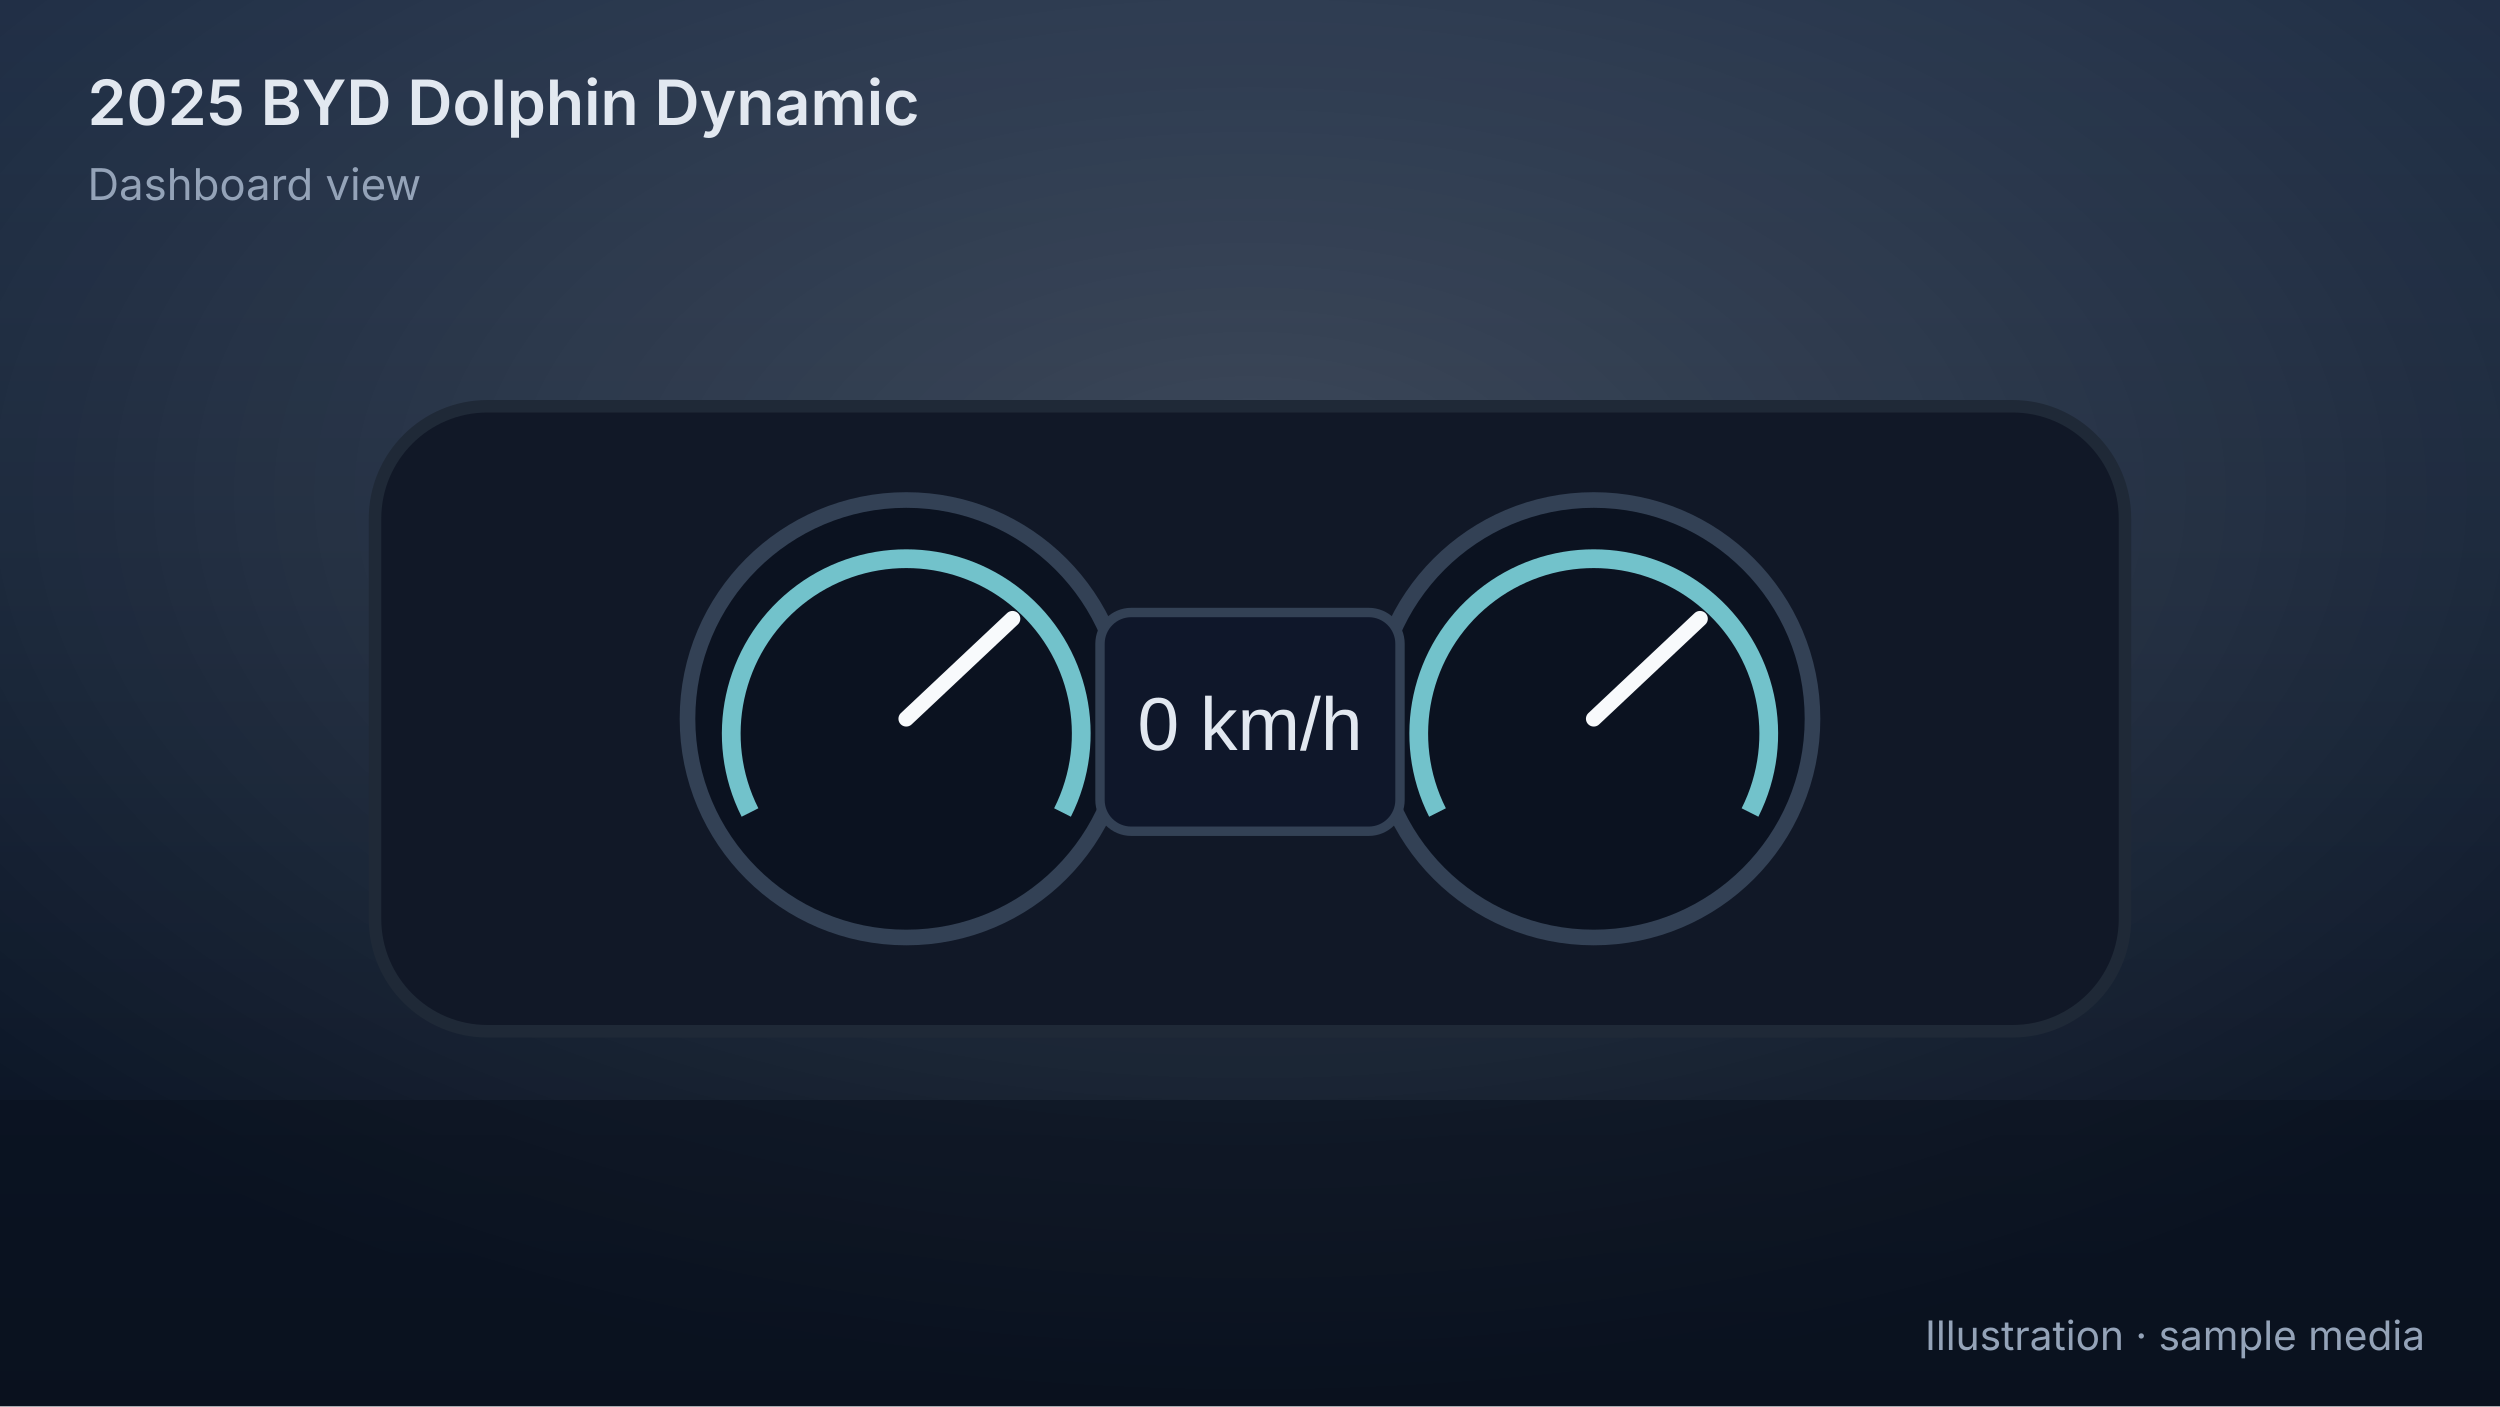
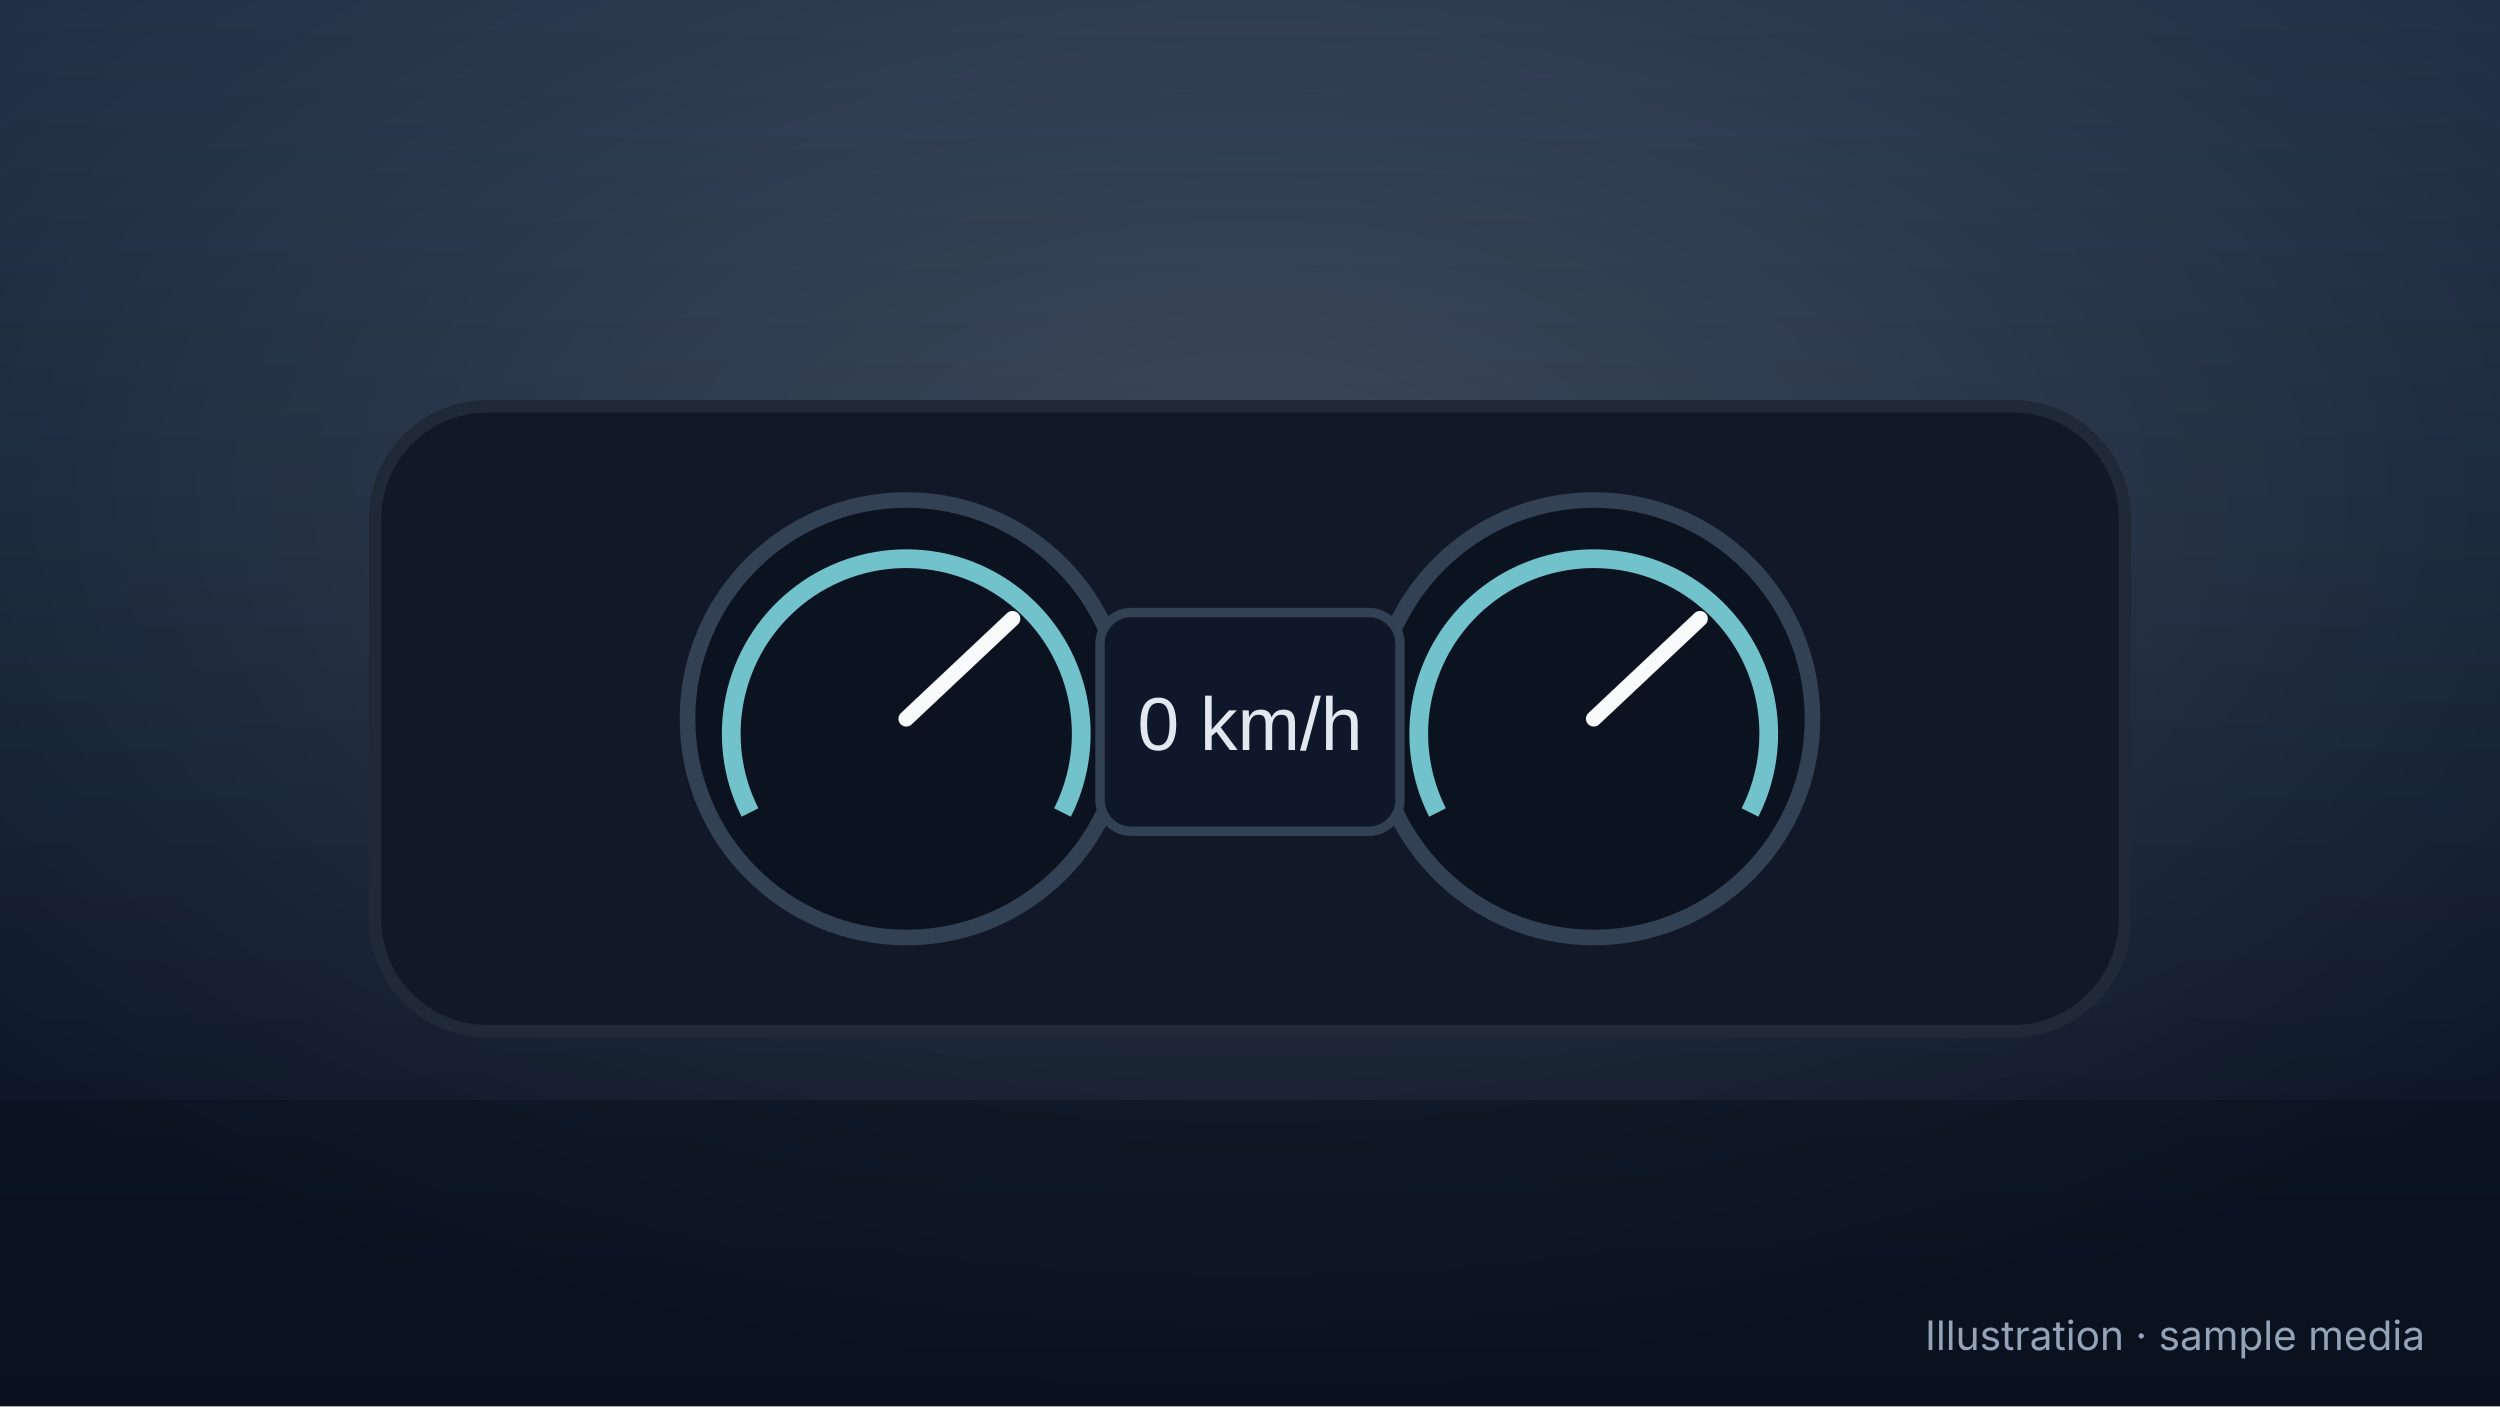
<svg xmlns="http://www.w3.org/2000/svg" viewBox="0 0 800 450" role="img" aria-label="2025 BYD Dolphin Dynamic (dashboard, illustration)">
  <defs>
    <linearGradient id="bg" x1="0" y1="0" x2="0" y2="1">
      <stop offset="0" stop-color="#1e2d44" />
      <stop offset="0.62" stop-color="#0f1b2d" />
      <stop offset="1" stop-color="#0a1220" />
    </linearGradient>
    <radialGradient id="spot" cx="0.5" cy="0.35" r="0.65">
      <stop offset="0" stop-color="#ffffff" stop-opacity="0.16" />
      <stop offset="1" stop-color="#ffffff" stop-opacity="0" />
    </radialGradient>
    <linearGradient id="glass" x1="0" y1="0" x2="1" y2="1">
      <stop offset="0" stop-color="#9fc3e0" />
      <stop offset="1" stop-color="#2b4a6b" />
    </linearGradient>
  </defs>
  <rect width="800" height="450" fill="url(#bg)" />
  <rect width="800" height="450" fill="url(#spot)" />
  <rect y="352" width="800" height="98" fill="#09111d" opacity="0.55" />
  <rect x="120" y="130" width="560" height="200" rx="36" fill="#111827" stroke="#1f2937" stroke-width="4" />
  <circle cx="290" cy="230" r="70" fill="#0b1220" stroke="#334155" stroke-width="5" />
  <path d="M240 260 A56 56 0 1 1 340 260" fill="none" stroke="#72c2cb" stroke-width="6" />
  <line x1="290" y1="230" x2="324" y2="198" stroke="#f8fafc" stroke-width="5" stroke-linecap="round" />
  <circle cx="510" cy="230" r="70" fill="#0b1220" stroke="#334155" stroke-width="5" />
  <path d="M460 260 A56 56 0 1 1 560 260" fill="none" stroke="#72c2cb" stroke-width="6" />
  <line x1="510" y1="230" x2="544" y2="198" stroke="#f8fafc" stroke-width="5" stroke-linecap="round" />
  <rect x="352" y="196" width="96" height="70" rx="10" fill="#0f172a" stroke="#334155" stroke-width="3" />
  <text x="400" y="240" text-anchor="middle" font-family="Arial" font-size="24" fill="#e2e8f0">0 km/h</text>
-   <text x="28" y="40" fill="#e2e8f0" font-family="Inter, Segoe UI, Arial, sans-serif" font-size="20" font-weight="600">2025 BYD Dolphin Dynamic</text>
-   <text x="28" y="64" fill="#94a3b8" font-family="Inter, Segoe UI, Arial, sans-serif" font-size="14">Dashboard view</text>
  <text x="776" y="432" text-anchor="end" fill="#94a3b8" font-family="Inter, Segoe UI, Arial, sans-serif" font-size="13">Illustration · sample media</text>
</svg>
